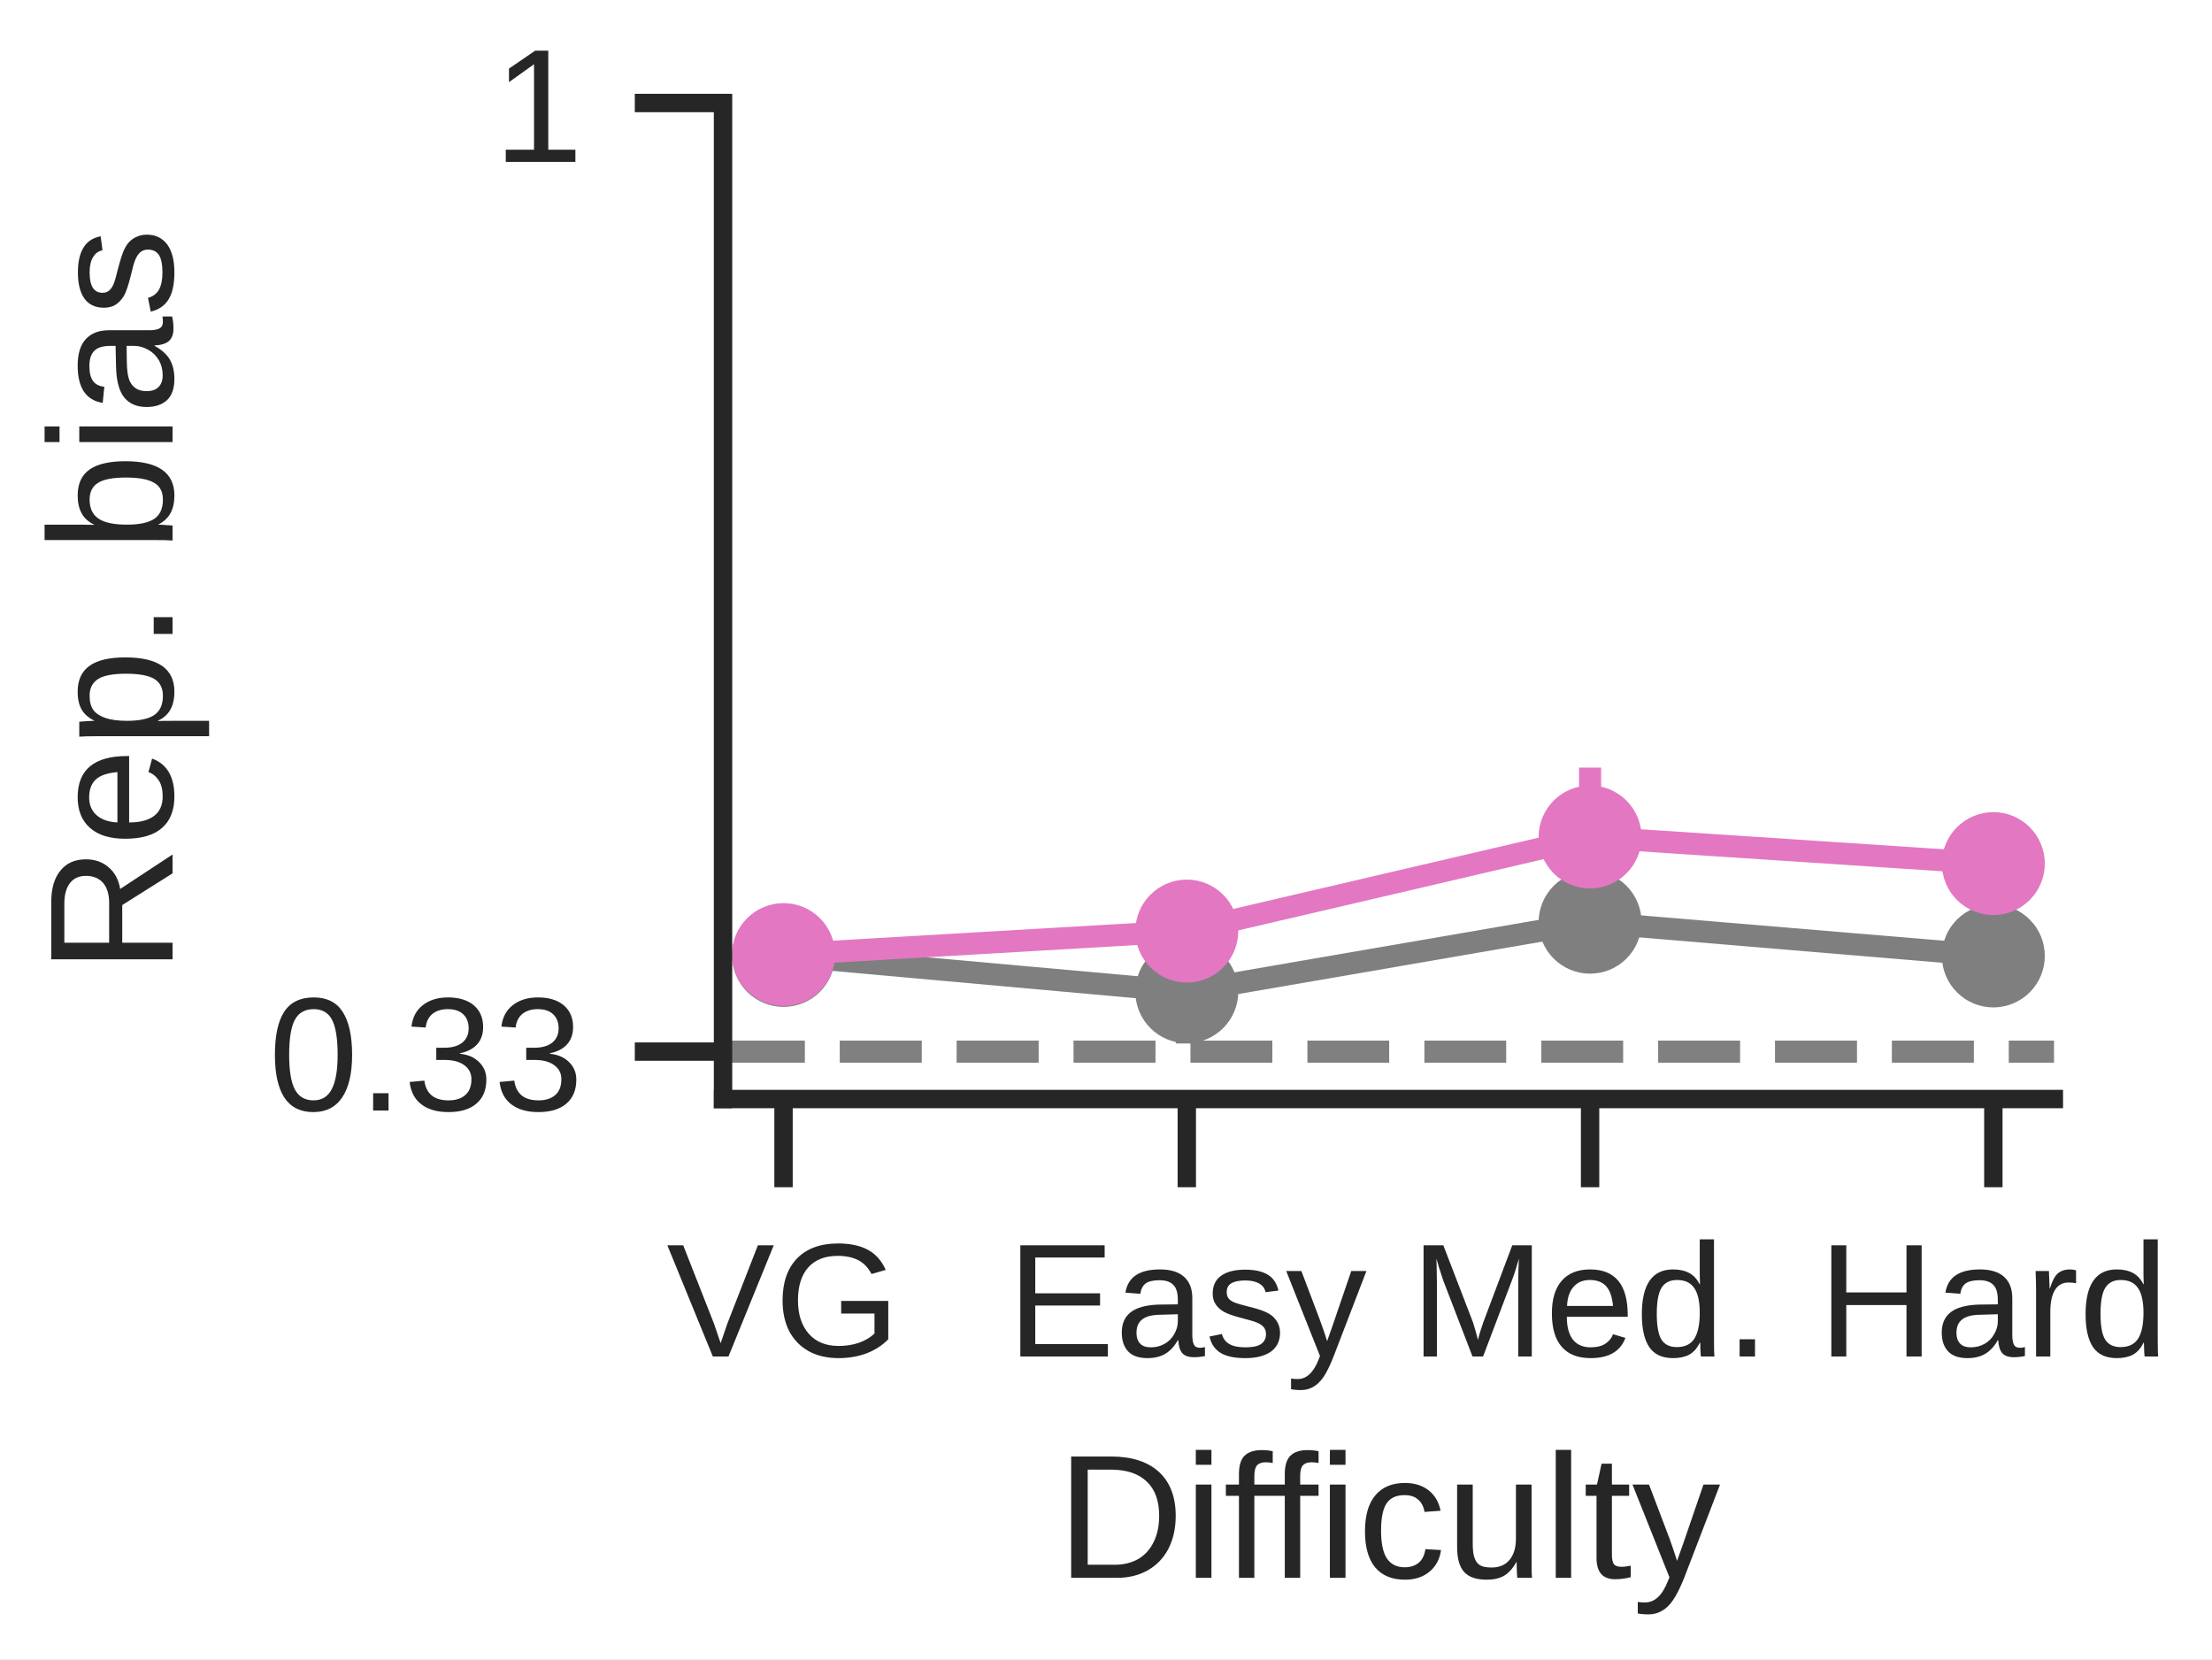
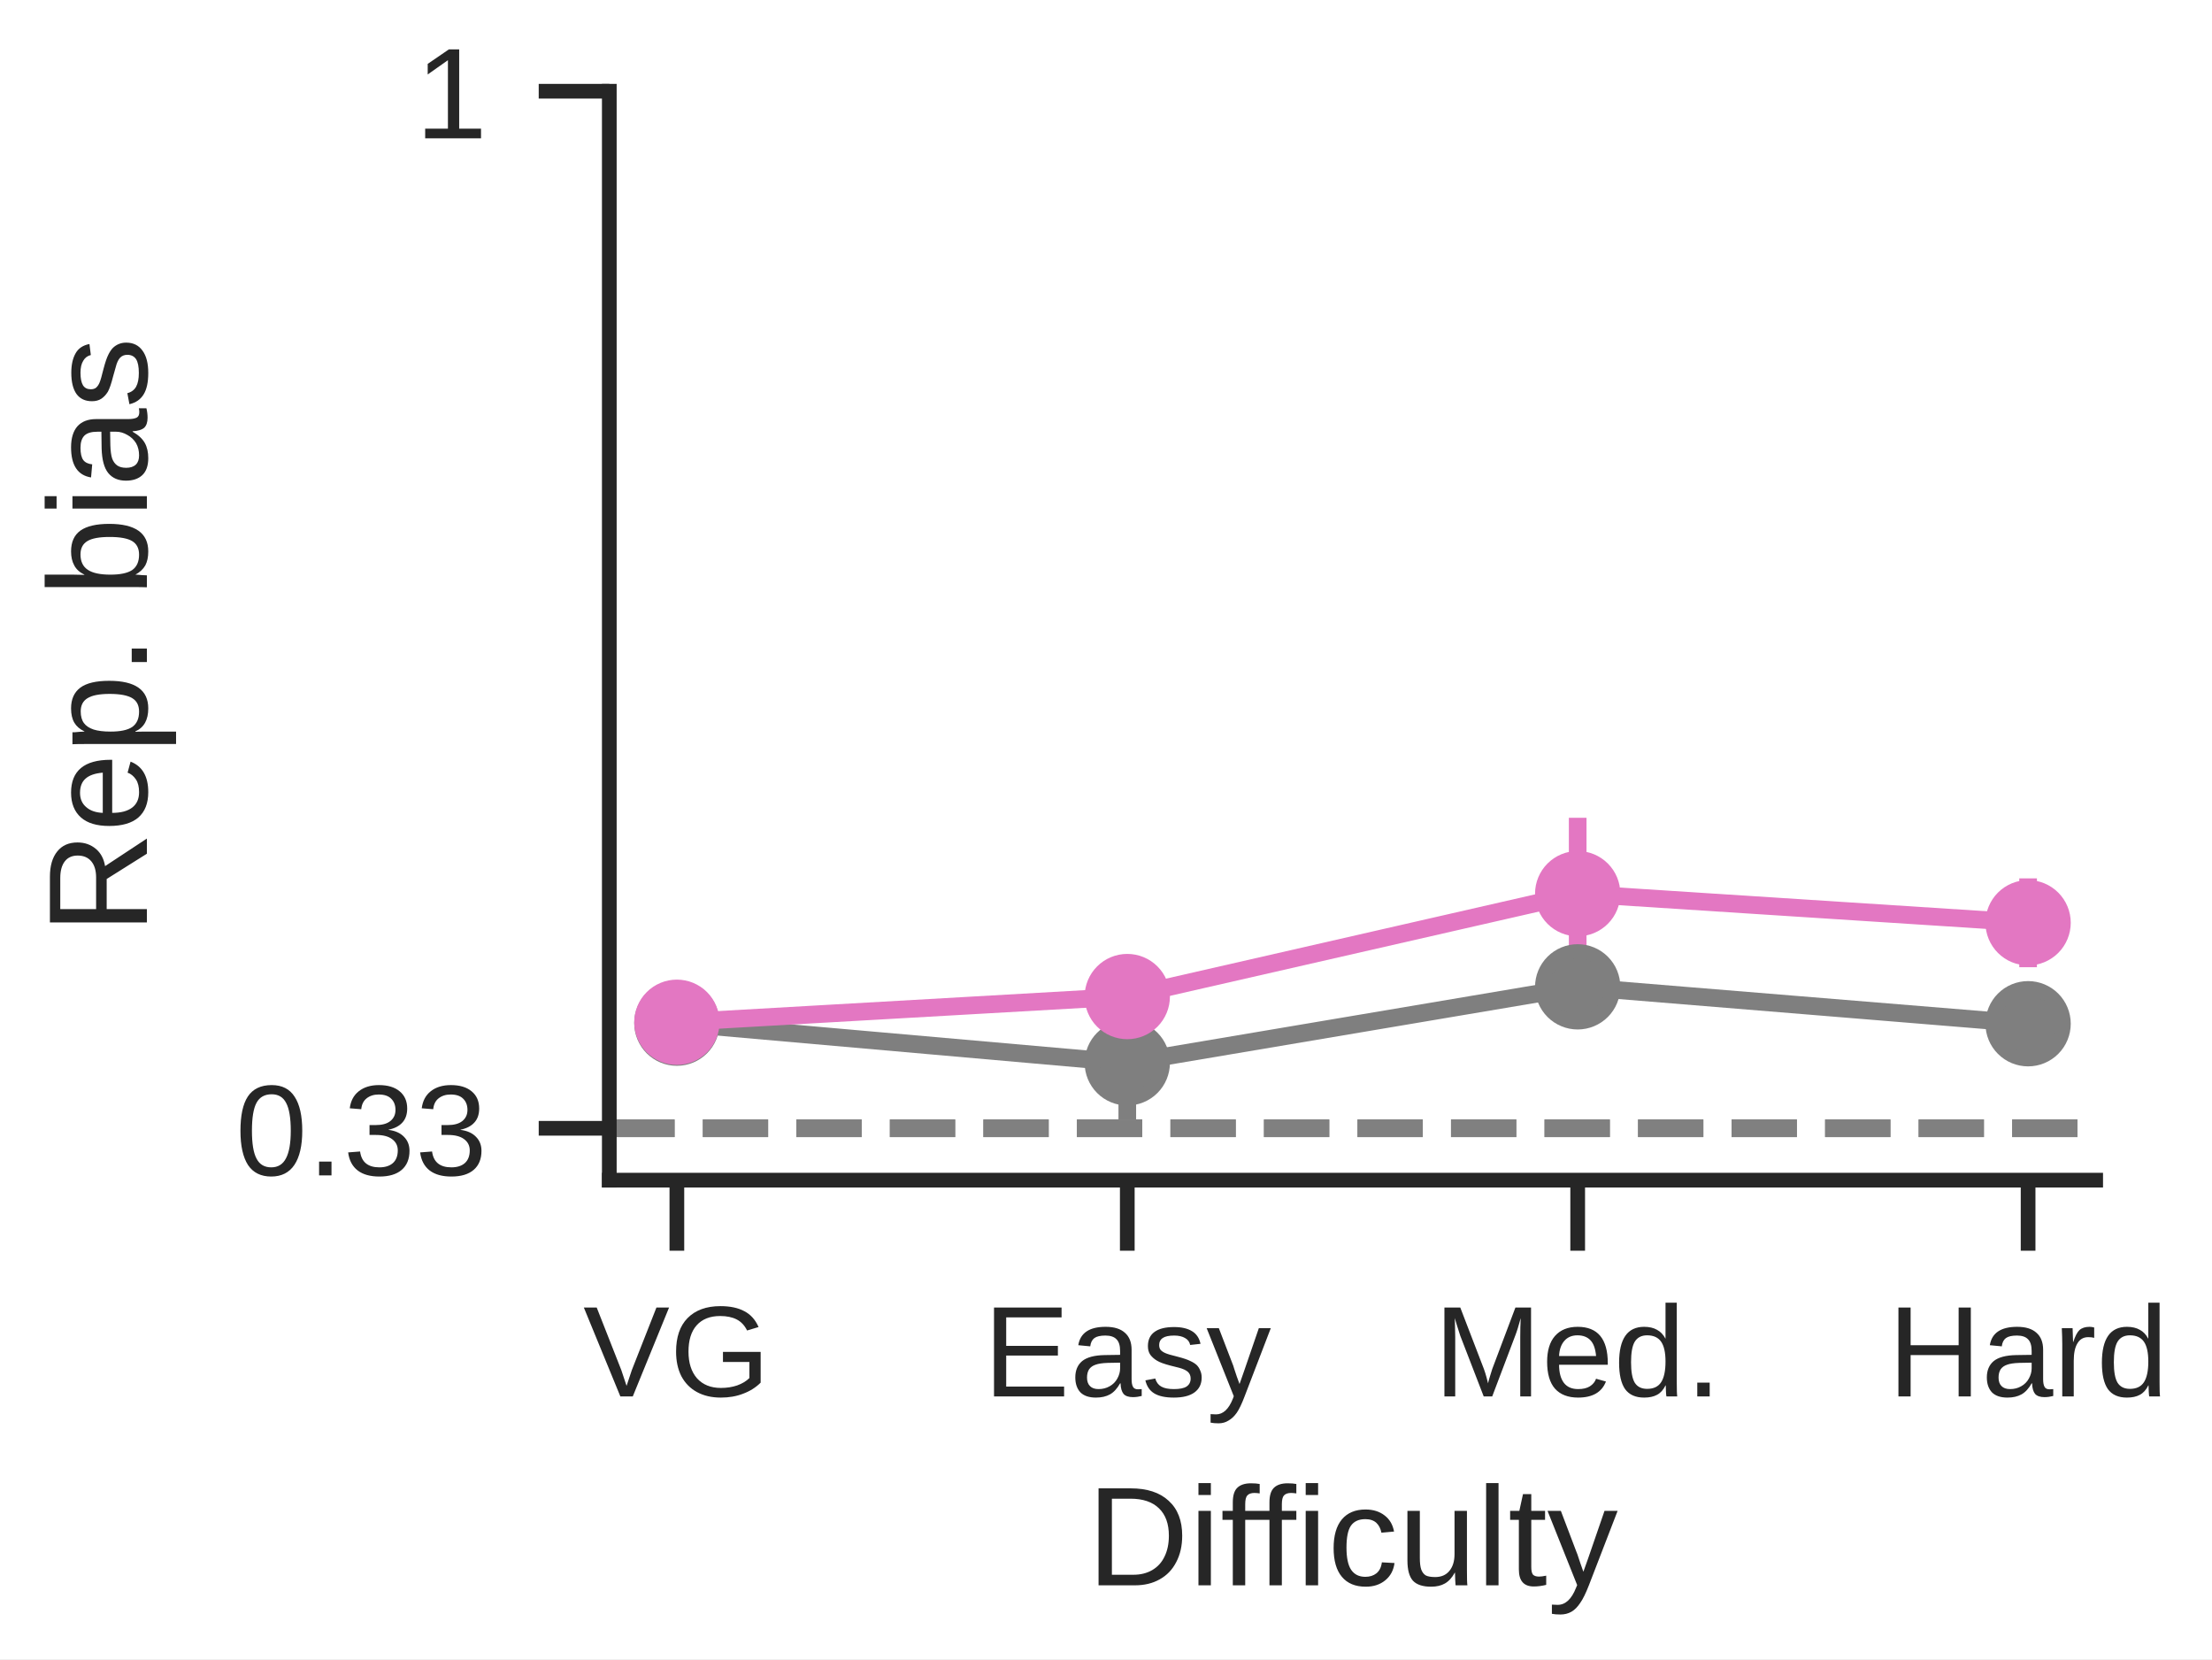
<svg xmlns="http://www.w3.org/2000/svg" xmlns:xlink="http://www.w3.org/1999/xlink" width="150.425pt" height="112.819pt" viewBox="0 0 150.425 112.819" version="1.1">
  <defs>
    <style type="text/css">*{stroke-linejoin: round; stroke-linecap: butt}</style>
  </defs>
  <g id="figure_1">
    <g id="patch_1">
      <path d="M 0 112.819  L 150.425 112.819  L 150.425 0  L 0 0  z " style="fill: #ffffff" />
    </g>
    <g id="axes_1">
      <g id="patch_2">
-         <path d="M 49.169 74.733  L 139.67 74.733  L 139.67 7.004  L 49.169 7.004  z " style="fill: #ffffff" />
+         <path d="M 41.435 80.25  L 142.514 80.25  L 142.514 6.204  L 41.435 6.204  z " style="fill: #ffffff" />
      </g>
      <g id="matplotlib.axis_1">
        <g id="xtick_1">
          <g id="line2d_1">
            <defs>
-               <path id="mab7887a12d" d="M 0 0  L 0 6  " style="stroke: #262626; stroke-width: 1.25" />
+               <path id="mc90daa84b0" d="M 0 0  L 0 4.8  " style="stroke: #262626" />
            </defs>
            <g>
-               <use xlink:href="#mab7887a12d" x="53.283" y="74.733" style="fill: #262626; stroke: #262626; stroke-width: 1.25" />
+               <use xlink:href="#mc90daa84b0" x="46.03" y="80.25" style="fill: #262626; stroke: #262626" />
            </g>
          </g>
          <g id="text_1">
-             <text style="font-size: 11px; font-family: 'Arial', 'DejaVu Sans', 'Liberation Sans', 'Bitstream Vera Sans', sans-serif; text-anchor: middle; fill: #262626" x="53.283" y="92.242" transform="rotate(-0 53.28266 92.24155)">VG</text>
+             <text style="font-size: 8.8px; font-family: 'Arial', 'DejaVu Sans', 'Liberation Sans', 'Bitstream Vera Sans', sans-serif; text-anchor: middle; fill: #262626" x="46.03" y="94.957" transform="rotate(-0 46.02972 94.95697)">VG</text>
          </g>
        </g>
        <g id="xtick_2">
          <g id="line2d_2">
            <g>
-               <use xlink:href="#mab7887a12d" x="80.707" y="74.733" style="fill: #262626; stroke: #262626; stroke-width: 1.25" />
+               <use xlink:href="#mc90daa84b0" x="76.66" y="80.25" style="fill: #262626; stroke: #262626" />
            </g>
          </g>
          <g id="text_2">
-             <text style="font-size: 11px; font-family: 'Arial', 'DejaVu Sans', 'Liberation Sans', 'Bitstream Vera Sans', sans-serif; text-anchor: middle; fill: #262626" x="80.707" y="92.242" transform="rotate(-0 80.70714 92.24155)">Easy</text>
+             <text style="font-size: 8.8px; font-family: 'Arial', 'DejaVu Sans', 'Liberation Sans', 'Bitstream Vera Sans', sans-serif; text-anchor: middle; fill: #262626" x="76.66" y="94.957" transform="rotate(-0 76.65957 94.95697)">Easy</text>
          </g>
        </g>
        <g id="xtick_3">
          <g id="line2d_3">
            <g>
-               <use xlink:href="#mab7887a12d" x="108.132" y="74.733" style="fill: #262626; stroke: #262626; stroke-width: 1.25" />
+               <use xlink:href="#mc90daa84b0" x="107.289" y="80.25" style="fill: #262626; stroke: #262626" />
            </g>
          </g>
          <g id="text_3">
-             <text style="font-size: 11px; font-family: 'Arial', 'DejaVu Sans', 'Liberation Sans', 'Bitstream Vera Sans', sans-serif; text-anchor: middle; fill: #262626" x="108.132" y="92.242" transform="rotate(-0 108.1316 92.24155)">Med.</text>
+             <text style="font-size: 8.8px; font-family: 'Arial', 'DejaVu Sans', 'Liberation Sans', 'Bitstream Vera Sans', sans-serif; text-anchor: middle; fill: #262626" x="107.289" y="94.957" transform="rotate(-0 107.2894 94.95697)">Med.</text>
          </g>
        </g>
        <g id="xtick_4">
          <g id="line2d_4">
            <g>
-               <use xlink:href="#mab7887a12d" x="135.556" y="74.733" style="fill: #262626; stroke: #262626; stroke-width: 1.25" />
+               <use xlink:href="#mc90daa84b0" x="137.919" y="80.25" style="fill: #262626; stroke: #262626" />
            </g>
          </g>
          <g id="text_4">
-             <text style="font-size: 11px; font-family: 'Arial', 'DejaVu Sans', 'Liberation Sans', 'Bitstream Vera Sans', sans-serif; text-anchor: middle; fill: #262626" x="135.556" y="92.242" transform="rotate(-0 135.5561 92.24155)">Hard</text>
+             <text style="font-size: 8.8px; font-family: 'Arial', 'DejaVu Sans', 'Liberation Sans', 'Bitstream Vera Sans', sans-serif; text-anchor: middle; fill: #262626" x="137.919" y="94.957" transform="rotate(-0 137.9193 94.95697)">Hard</text>
          </g>
        </g>
        <g id="text_5">
-           <text style="font-size: 12px; font-family: 'Arial', 'DejaVu Sans', 'Liberation Sans', 'Bitstream Vera Sans', sans-serif; text-anchor: middle; fill: #262626" x="94.419" y="107.293" transform="rotate(-0 94.41938 107.293)">Difficulty</text>
+           <text style="font-size: 9.6px; font-family: 'Arial', 'DejaVu Sans', 'Liberation Sans', 'Bitstream Vera Sans', sans-serif; text-anchor: middle; fill: #262626" x="91.974" y="107.798" transform="rotate(-0 91.9745 107.7982)">Difficulty</text>
        </g>
      </g>
      <g id="matplotlib.axis_2">
        <g id="ytick_1">
          <g id="line2d_5">
            <defs>
-               <path id="m7364cbd098" d="M 0 0  L -6 0  " style="stroke: #262626; stroke-width: 1.25" />
+               <path id="m2cdbb26b04" d="M 0 0  L -4.8 0  " style="stroke: #262626" />
            </defs>
            <g>
-               <use xlink:href="#m7364cbd098" x="49.169" y="71.508" style="fill: #262626; stroke: #262626; stroke-width: 1.25" />
+               <use xlink:href="#m2cdbb26b04" x="41.435" y="76.724" style="fill: #262626; stroke: #262626" />
            </g>
          </g>
          <g id="text_6">
-             <text style="font-size: 11px; font-family: 'Arial', 'DejaVu Sans', 'Liberation Sans', 'Bitstream Vera Sans', sans-serif; text-anchor: end; fill: #262626" x="39.669" y="75.512" transform="rotate(-0 39.66899 75.51221)">0.33</text>
+             <text style="font-size: 8.8px; font-family: 'Arial', 'DejaVu Sans', 'Liberation Sans', 'Bitstream Vera Sans', sans-serif; text-anchor: end; fill: #262626" x="33.135" y="79.928" transform="rotate(-0 33.13524 79.92761)">0.33</text>
          </g>
        </g>
        <g id="ytick_2">
          <g id="line2d_6">
            <g>
-               <use xlink:href="#m7364cbd098" x="49.169" y="7.004" style="fill: #262626; stroke: #262626; stroke-width: 1.25" />
+               <use xlink:href="#m2cdbb26b04" x="41.435" y="6.204" style="fill: #262626; stroke: #262626" />
            </g>
          </g>
          <g id="text_7">
-             <text style="font-size: 11px; font-family: 'Arial', 'DejaVu Sans', 'Liberation Sans', 'Bitstream Vera Sans', sans-serif; text-anchor: end; fill: #262626" x="39.669" y="11.009" transform="rotate(-0 39.66899 11.00854)">1</text>
+             <text style="font-size: 8.8px; font-family: 'Arial', 'DejaVu Sans', 'Liberation Sans', 'Bitstream Vera Sans', sans-serif; text-anchor: end; fill: #262626" x="33.135" y="9.407" transform="rotate(-0 33.13524 9.406881)">1</text>
          </g>
        </g>
        <g id="text_8">
-           <text style="font-size: 12px; font-family: 'Arial', 'DejaVu Sans', 'Liberation Sans', 'Bitstream Vera Sans', sans-serif; text-anchor: middle; fill: #262626" x="11.737" y="40.869" transform="rotate(-90 11.73657 40.86882)">Rep. bias</text>
+           <text style="font-size: 9.6px; font-family: 'Arial', 'DejaVu Sans', 'Liberation Sans', 'Bitstream Vera Sans', sans-serif; text-anchor: middle; fill: #262626" x="9.989" y="43.227" transform="rotate(-90 9.989302 43.22695)">Rep. bias</text>
        </g>
      </g>
      <g id="LineCollection_1">
-         <path d="M 53.283 67.188  L 53.283 62.748  " clip-path="url(#pe7d8ebd439)" style="fill: none; stroke: #7f7f7f; stroke-width: 1.5" />
-         <path d="M 80.707 70.957  L 80.707 63.917  " clip-path="url(#pe7d8ebd439)" style="fill: none; stroke: #7f7f7f; stroke-width: 1.5" />
-         <path d="M 108.132 63.947  L 108.132 61.471  " clip-path="url(#pe7d8ebd439)" style="fill: none; stroke: #7f7f7f; stroke-width: 1.5" />
-         <path d="M 135.556 66.816  L 135.556 63.19  " clip-path="url(#pe7d8ebd439)" style="fill: none; stroke: #7f7f7f; stroke-width: 1.5" />
+         <path d="M 46.03 72.001  L 46.03 67.147  " clip-path="url(#pa60bbb33b2)" style="fill: none; stroke: #7f7f7f; stroke-width: 1.2" />
+         <path d="M 76.66 76.121  L 76.66 68.425  " clip-path="url(#pa60bbb33b2)" style="fill: none; stroke: #7f7f7f; stroke-width: 1.2" />
+         <path d="M 107.289 68.458  L 107.289 65.751  " clip-path="url(#pa60bbb33b2)" style="fill: none; stroke: #7f7f7f; stroke-width: 1.2" />
+         <path d="M 137.919 71.595  L 137.919 67.63  " clip-path="url(#pa60bbb33b2)" style="fill: none; stroke: #7f7f7f; stroke-width: 1.2" />
      </g>
      <g id="line2d_7">
-         <path d="M 49.169 71.508  L 139.67 71.508  " clip-path="url(#pe7d8ebd439)" style="fill: none; stroke-dasharray: 5.55,2.4; stroke-dashoffset: 0; stroke: #808080; stroke-width: 1.5" />
+         <path d="M 41.435 76.724  L 142.514 76.724  " clip-path="url(#pa60bbb33b2)" style="fill: none; stroke-dasharray: 4.44,1.92; stroke-dashoffset: 0; stroke: #808080; stroke-width: 1.2" />
      </g>
      <g id="LineCollection_2">
-         <path d="M 53.283 66.823  L 53.283 63.001  " clip-path="url(#pe7d8ebd439)" style="fill: none; stroke: #e377c2; stroke-width: 1.5" />
-         <path d="M 80.707 64.908  L 80.707 61.717  " clip-path="url(#pe7d8ebd439)" style="fill: none; stroke: #e377c2; stroke-width: 1.5" />
-         <path d="M 108.132 61.632  L 108.132 52.196  " clip-path="url(#pe7d8ebd439)" style="fill: none; stroke: #e377c2; stroke-width: 1.5" />
-         <path d="M 135.556 61.487  L 135.556 55.961  " clip-path="url(#pe7d8ebd439)" style="fill: none; stroke: #e377c2; stroke-width: 1.5" />
+         <path d="M 46.03 71.602  L 46.03 67.423  " clip-path="url(#pa60bbb33b2)" style="fill: none; stroke: #e377c2; stroke-width: 1.2" />
+         <path d="M 76.66 69.509  L 76.66 66.02  " clip-path="url(#pa60bbb33b2)" style="fill: none; stroke: #e377c2; stroke-width: 1.2" />
+         <path d="M 107.289 65.927  L 107.289 55.611  " clip-path="url(#pa60bbb33b2)" style="fill: none; stroke: #e377c2; stroke-width: 1.2" />
+         <path d="M 137.919 65.768  L 137.919 59.727  " clip-path="url(#pa60bbb33b2)" style="fill: none; stroke: #e377c2; stroke-width: 1.2" />
      </g>
      <g id="line2d_8">
-         <path d="M 49.169 71.508  L 139.67 71.508  " clip-path="url(#pe7d8ebd439)" style="fill: none; stroke-dasharray: 5.55,2.4; stroke-dashoffset: 0; stroke: #808080; stroke-width: 1.5" />
+         <path d="M 41.435 76.724  L 142.514 76.724  " clip-path="url(#pa60bbb33b2)" style="fill: none; stroke-dasharray: 4.44,1.92; stroke-dashoffset: 0; stroke: #808080; stroke-width: 1.2" />
      </g>
      <g id="line2d_9">
-         <path d="M 53.283 64.968  L 80.707 67.437  L 108.132 62.709  L 135.556 65.003  " clip-path="url(#pe7d8ebd439)" style="fill: none; stroke: #7f7f7f; stroke-width: 1.5; stroke-linecap: round" />
+         <path d="M 46.03 69.574  L 76.66 72.273  L 107.289 67.104  L 137.919 69.613  " clip-path="url(#pa60bbb33b2)" style="fill: none; stroke: #7f7f7f; stroke-width: 1.2; stroke-linecap: round" />
        <defs>
-           <path id="m8d5a6641fc" d="M 0 3  C 0.796 3 1.559 2.684 2.121 2.121  C 2.684 1.559 3 0.796 3 0  C 3 -0.796 2.684 -1.559 2.121 -2.121  C 1.559 -2.684 0.796 -3 0 -3  C -0.796 -3 -1.559 -2.684 -2.121 -2.121  C -2.684 -1.559 -3 -0.796 -3 0  C -3 0.796 -2.684 1.559 -2.121 2.121  C -1.559 2.684 -0.796 3 0 3  z " style="stroke: #7f7f7f" />
+           <path id="mc215715221" d="M 0 2.4  C 0.636 2.4 1.247 2.147 1.697 1.697  C 2.147 1.247 2.4 0.636 2.4 0  C 2.4 -0.636 2.147 -1.247 1.697 -1.697  C 1.247 -2.147 0.636 -2.4 0 -2.4  C -0.636 -2.4 -1.247 -2.147 -1.697 -1.697  C -2.147 -1.247 -2.4 -0.636 -2.4 0  C -2.4 0.636 -2.147 1.247 -1.697 1.697  C -1.247 2.147 -0.636 2.4 0 2.4  z " style="stroke: #7f7f7f" />
        </defs>
-         <g clip-path="url(#pe7d8ebd439)">
-           <use xlink:href="#m8d5a6641fc" x="53.283" y="64.968" style="fill: #7f7f7f; stroke: #7f7f7f" />
-           <use xlink:href="#m8d5a6641fc" x="80.707" y="67.437" style="fill: #7f7f7f; stroke: #7f7f7f" />
-           <use xlink:href="#m8d5a6641fc" x="108.132" y="62.709" style="fill: #7f7f7f; stroke: #7f7f7f" />
-           <use xlink:href="#m8d5a6641fc" x="135.556" y="65.003" style="fill: #7f7f7f; stroke: #7f7f7f" />
+         <g clip-path="url(#pa60bbb33b2)">
+           <use xlink:href="#mc215715221" x="46.03" y="69.574" style="fill: #7f7f7f; stroke: #7f7f7f" />
+           <use xlink:href="#mc215715221" x="76.66" y="72.273" style="fill: #7f7f7f; stroke: #7f7f7f" />
+           <use xlink:href="#mc215715221" x="107.289" y="67.104" style="fill: #7f7f7f; stroke: #7f7f7f" />
+           <use xlink:href="#mc215715221" x="137.919" y="69.613" style="fill: #7f7f7f; stroke: #7f7f7f" />
        </g>
      </g>
      <g id="line2d_10">
-         <path d="M 53.283 64.912  L 80.707 63.313  L 108.132 56.914  L 135.556 58.724  " clip-path="url(#pe7d8ebd439)" style="fill: none; stroke: #e377c2; stroke-width: 1.5; stroke-linecap: round" />
+         <path d="M 46.03 69.513  L 76.66 67.765  L 107.289 60.769  L 137.919 62.747  " clip-path="url(#pa60bbb33b2)" style="fill: none; stroke: #e377c2; stroke-width: 1.2; stroke-linecap: round" />
        <defs>
-           <path id="me0a1edb5af" d="M 0 3  C 0.796 3 1.559 2.684 2.121 2.121  C 2.684 1.559 3 0.796 3 0  C 3 -0.796 2.684 -1.559 2.121 -2.121  C 1.559 -2.684 0.796 -3 0 -3  C -0.796 -3 -1.559 -2.684 -2.121 -2.121  C -2.684 -1.559 -3 -0.796 -3 0  C -3 0.796 -2.684 1.559 -2.121 2.121  C -1.559 2.684 -0.796 3 0 3  z " style="stroke: #e377c2" />
+           <path id="m5e7c499ff0" d="M 0 2.4  C 0.636 2.4 1.247 2.147 1.697 1.697  C 2.147 1.247 2.4 0.636 2.4 0  C 2.4 -0.636 2.147 -1.247 1.697 -1.697  C 1.247 -2.147 0.636 -2.4 0 -2.4  C -0.636 -2.4 -1.247 -2.147 -1.697 -1.697  C -2.147 -1.247 -2.4 -0.636 -2.4 0  C -2.4 0.636 -2.147 1.247 -1.697 1.697  C -1.247 2.147 -0.636 2.4 0 2.4  z " style="stroke: #e377c2" />
        </defs>
-         <g clip-path="url(#pe7d8ebd439)">
-           <use xlink:href="#me0a1edb5af" x="53.283" y="64.912" style="fill: #e377c2; stroke: #e377c2" />
-           <use xlink:href="#me0a1edb5af" x="80.707" y="63.313" style="fill: #e377c2; stroke: #e377c2" />
-           <use xlink:href="#me0a1edb5af" x="108.132" y="56.914" style="fill: #e377c2; stroke: #e377c2" />
-           <use xlink:href="#me0a1edb5af" x="135.556" y="58.724" style="fill: #e377c2; stroke: #e377c2" />
+         <g clip-path="url(#pa60bbb33b2)">
+           <use xlink:href="#m5e7c499ff0" x="46.03" y="69.513" style="fill: #e377c2; stroke: #e377c2" />
+           <use xlink:href="#m5e7c499ff0" x="76.66" y="67.765" style="fill: #e377c2; stroke: #e377c2" />
+           <use xlink:href="#m5e7c499ff0" x="107.289" y="60.769" style="fill: #e377c2; stroke: #e377c2" />
+           <use xlink:href="#m5e7c499ff0" x="137.919" y="62.747" style="fill: #e377c2; stroke: #e377c2" />
        </g>
      </g>
      <g id="patch_3">
-         <path d="M 49.169 74.733  L 49.169 7.004  " style="fill: none; stroke: #262626; stroke-width: 1.25; stroke-linejoin: miter; stroke-linecap: square" />
+         <path d="M 41.435 80.25  L 41.435 6.204  " style="fill: none; stroke: #262626; stroke-linejoin: miter; stroke-linecap: square" />
      </g>
      <g id="patch_4">
-         <path d="M 49.169 74.733  L 139.67 74.733  " style="fill: none; stroke: #262626; stroke-width: 1.25; stroke-linejoin: miter; stroke-linecap: square" />
+         <path d="M 41.435 80.25  L 142.514 80.25  " style="fill: none; stroke: #262626; stroke-linejoin: miter; stroke-linecap: square" />
      </g>
      <g id="legend_1" />
    </g>
  </g>
  <defs>
-     <clipPath id="pe7d8ebd439">
-       <rect x="49.169" y="7.004" width="90.501" height="67.729" />
+     <clipPath id="pa60bbb33b2">
+       <rect x="41.435" y="6.204" width="101.079" height="74.047" />
    </clipPath>
  </defs>
</svg>
